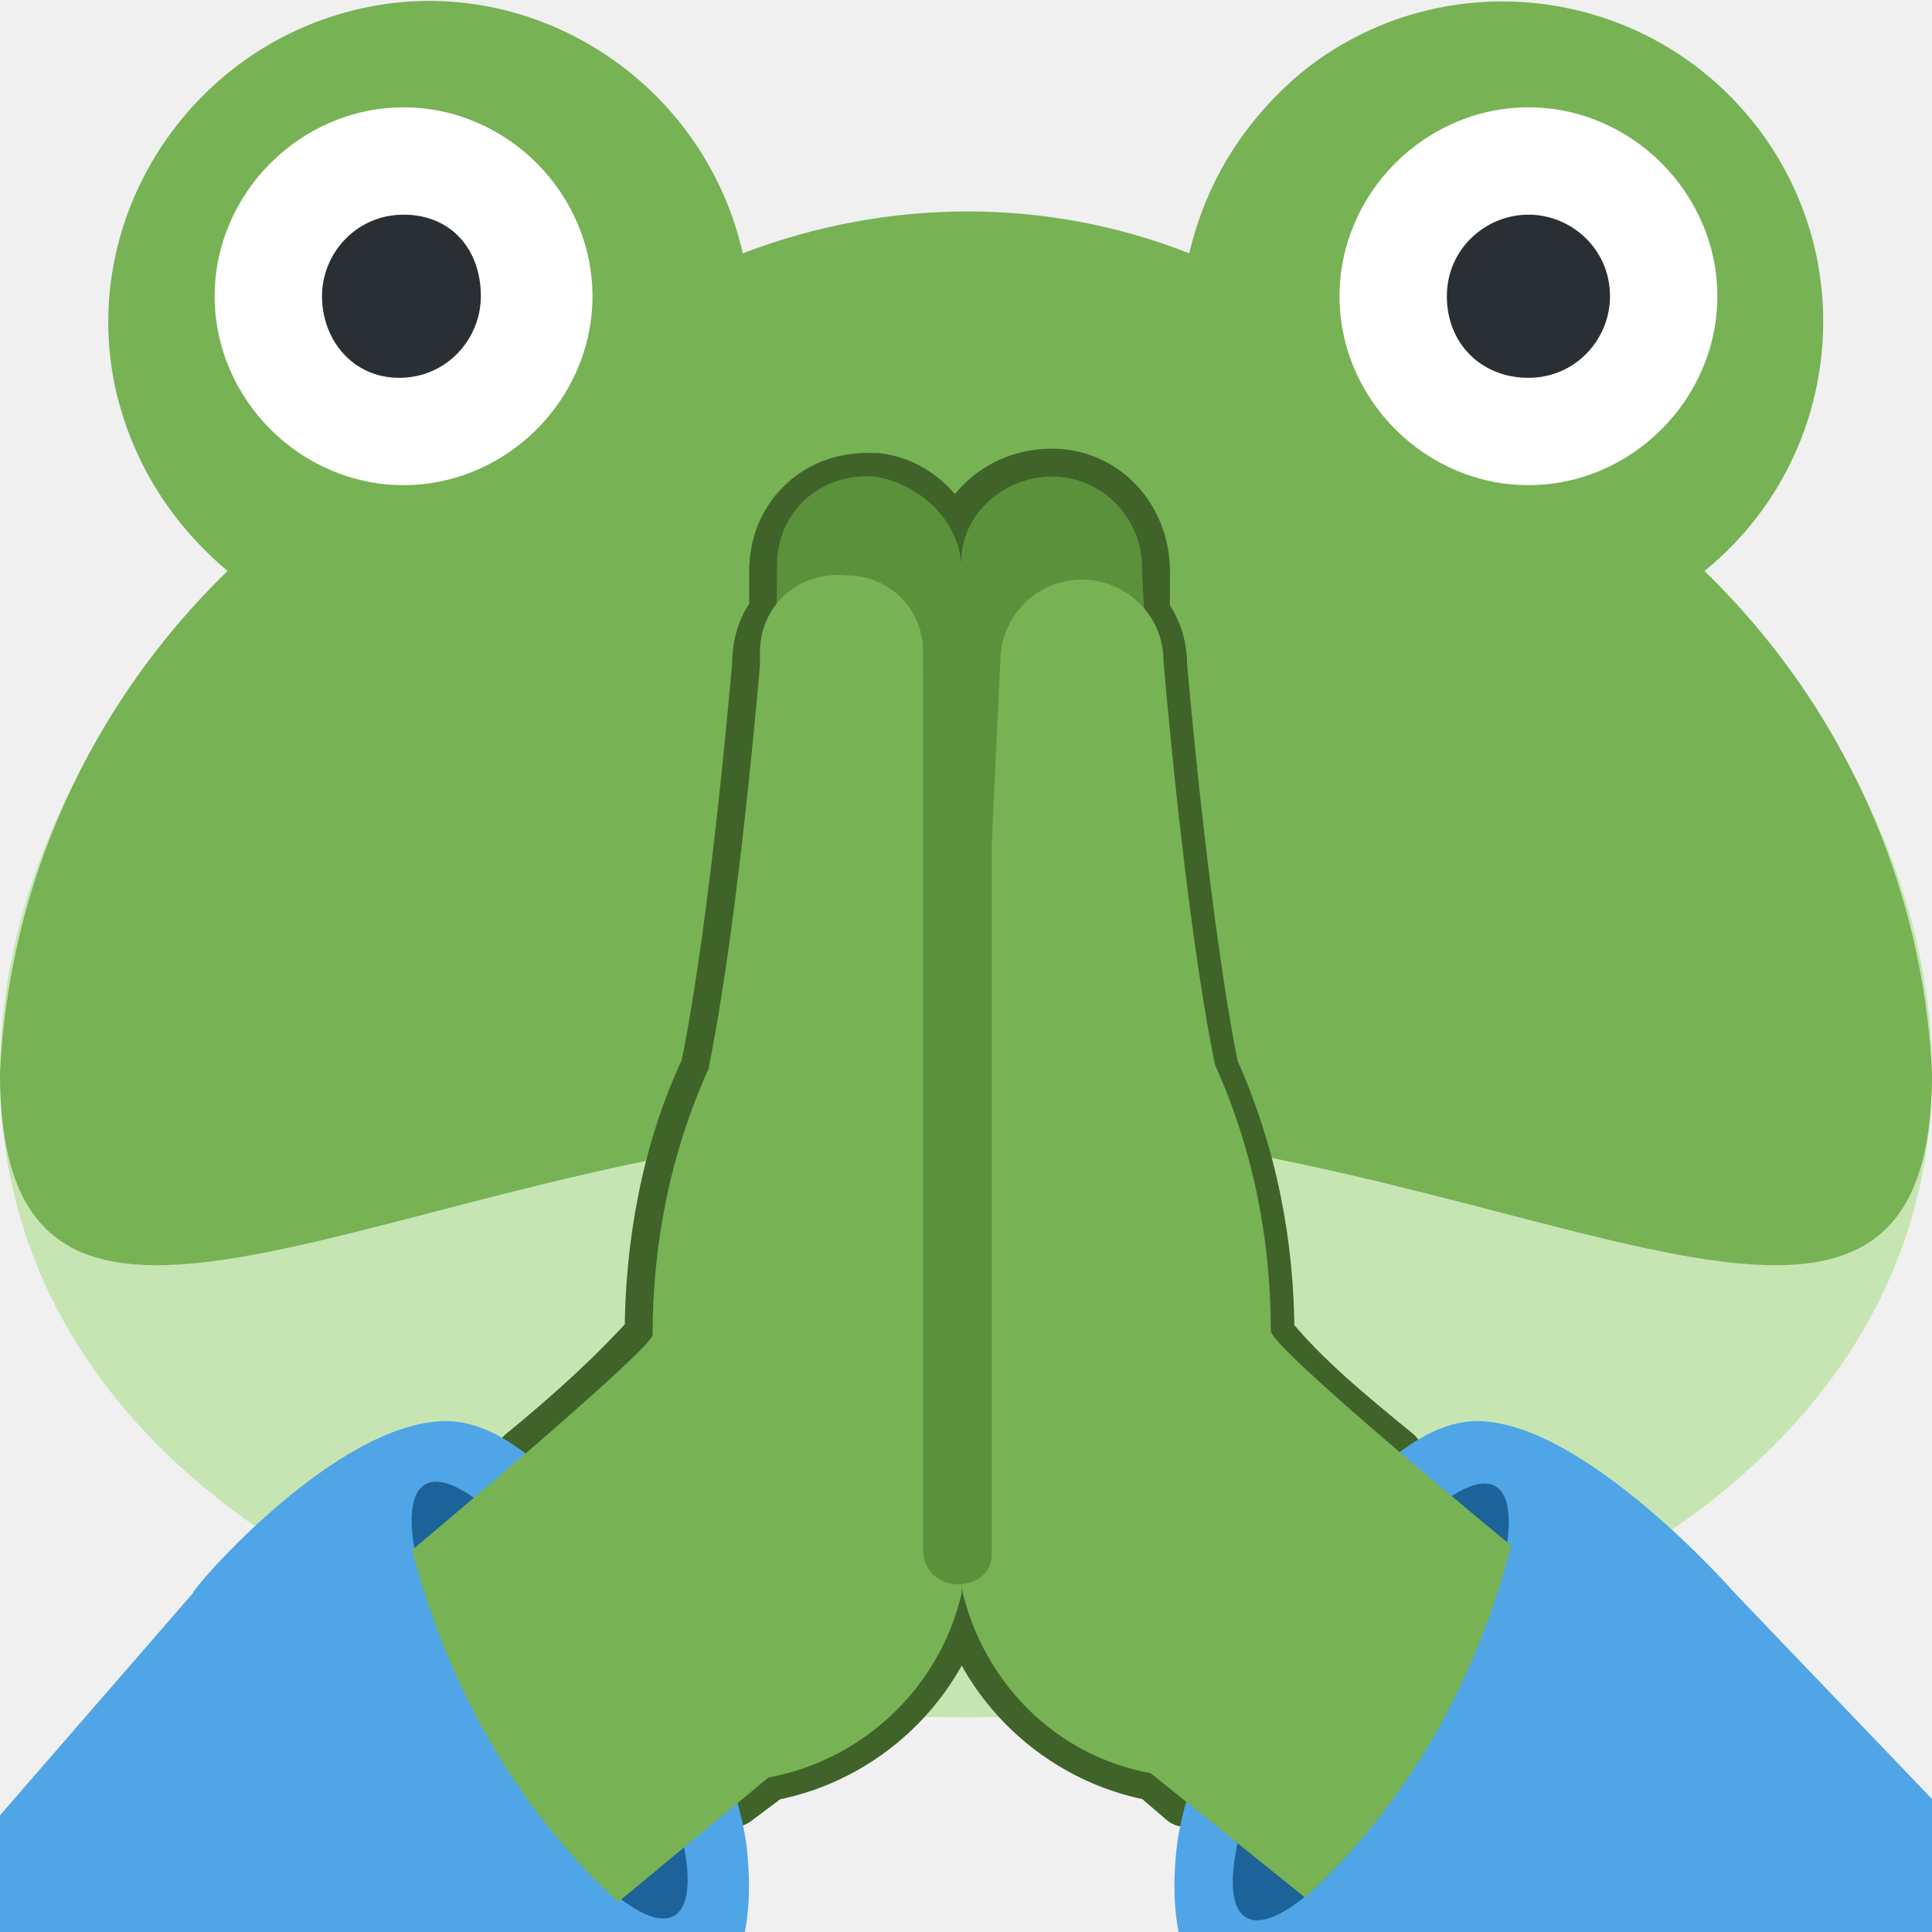
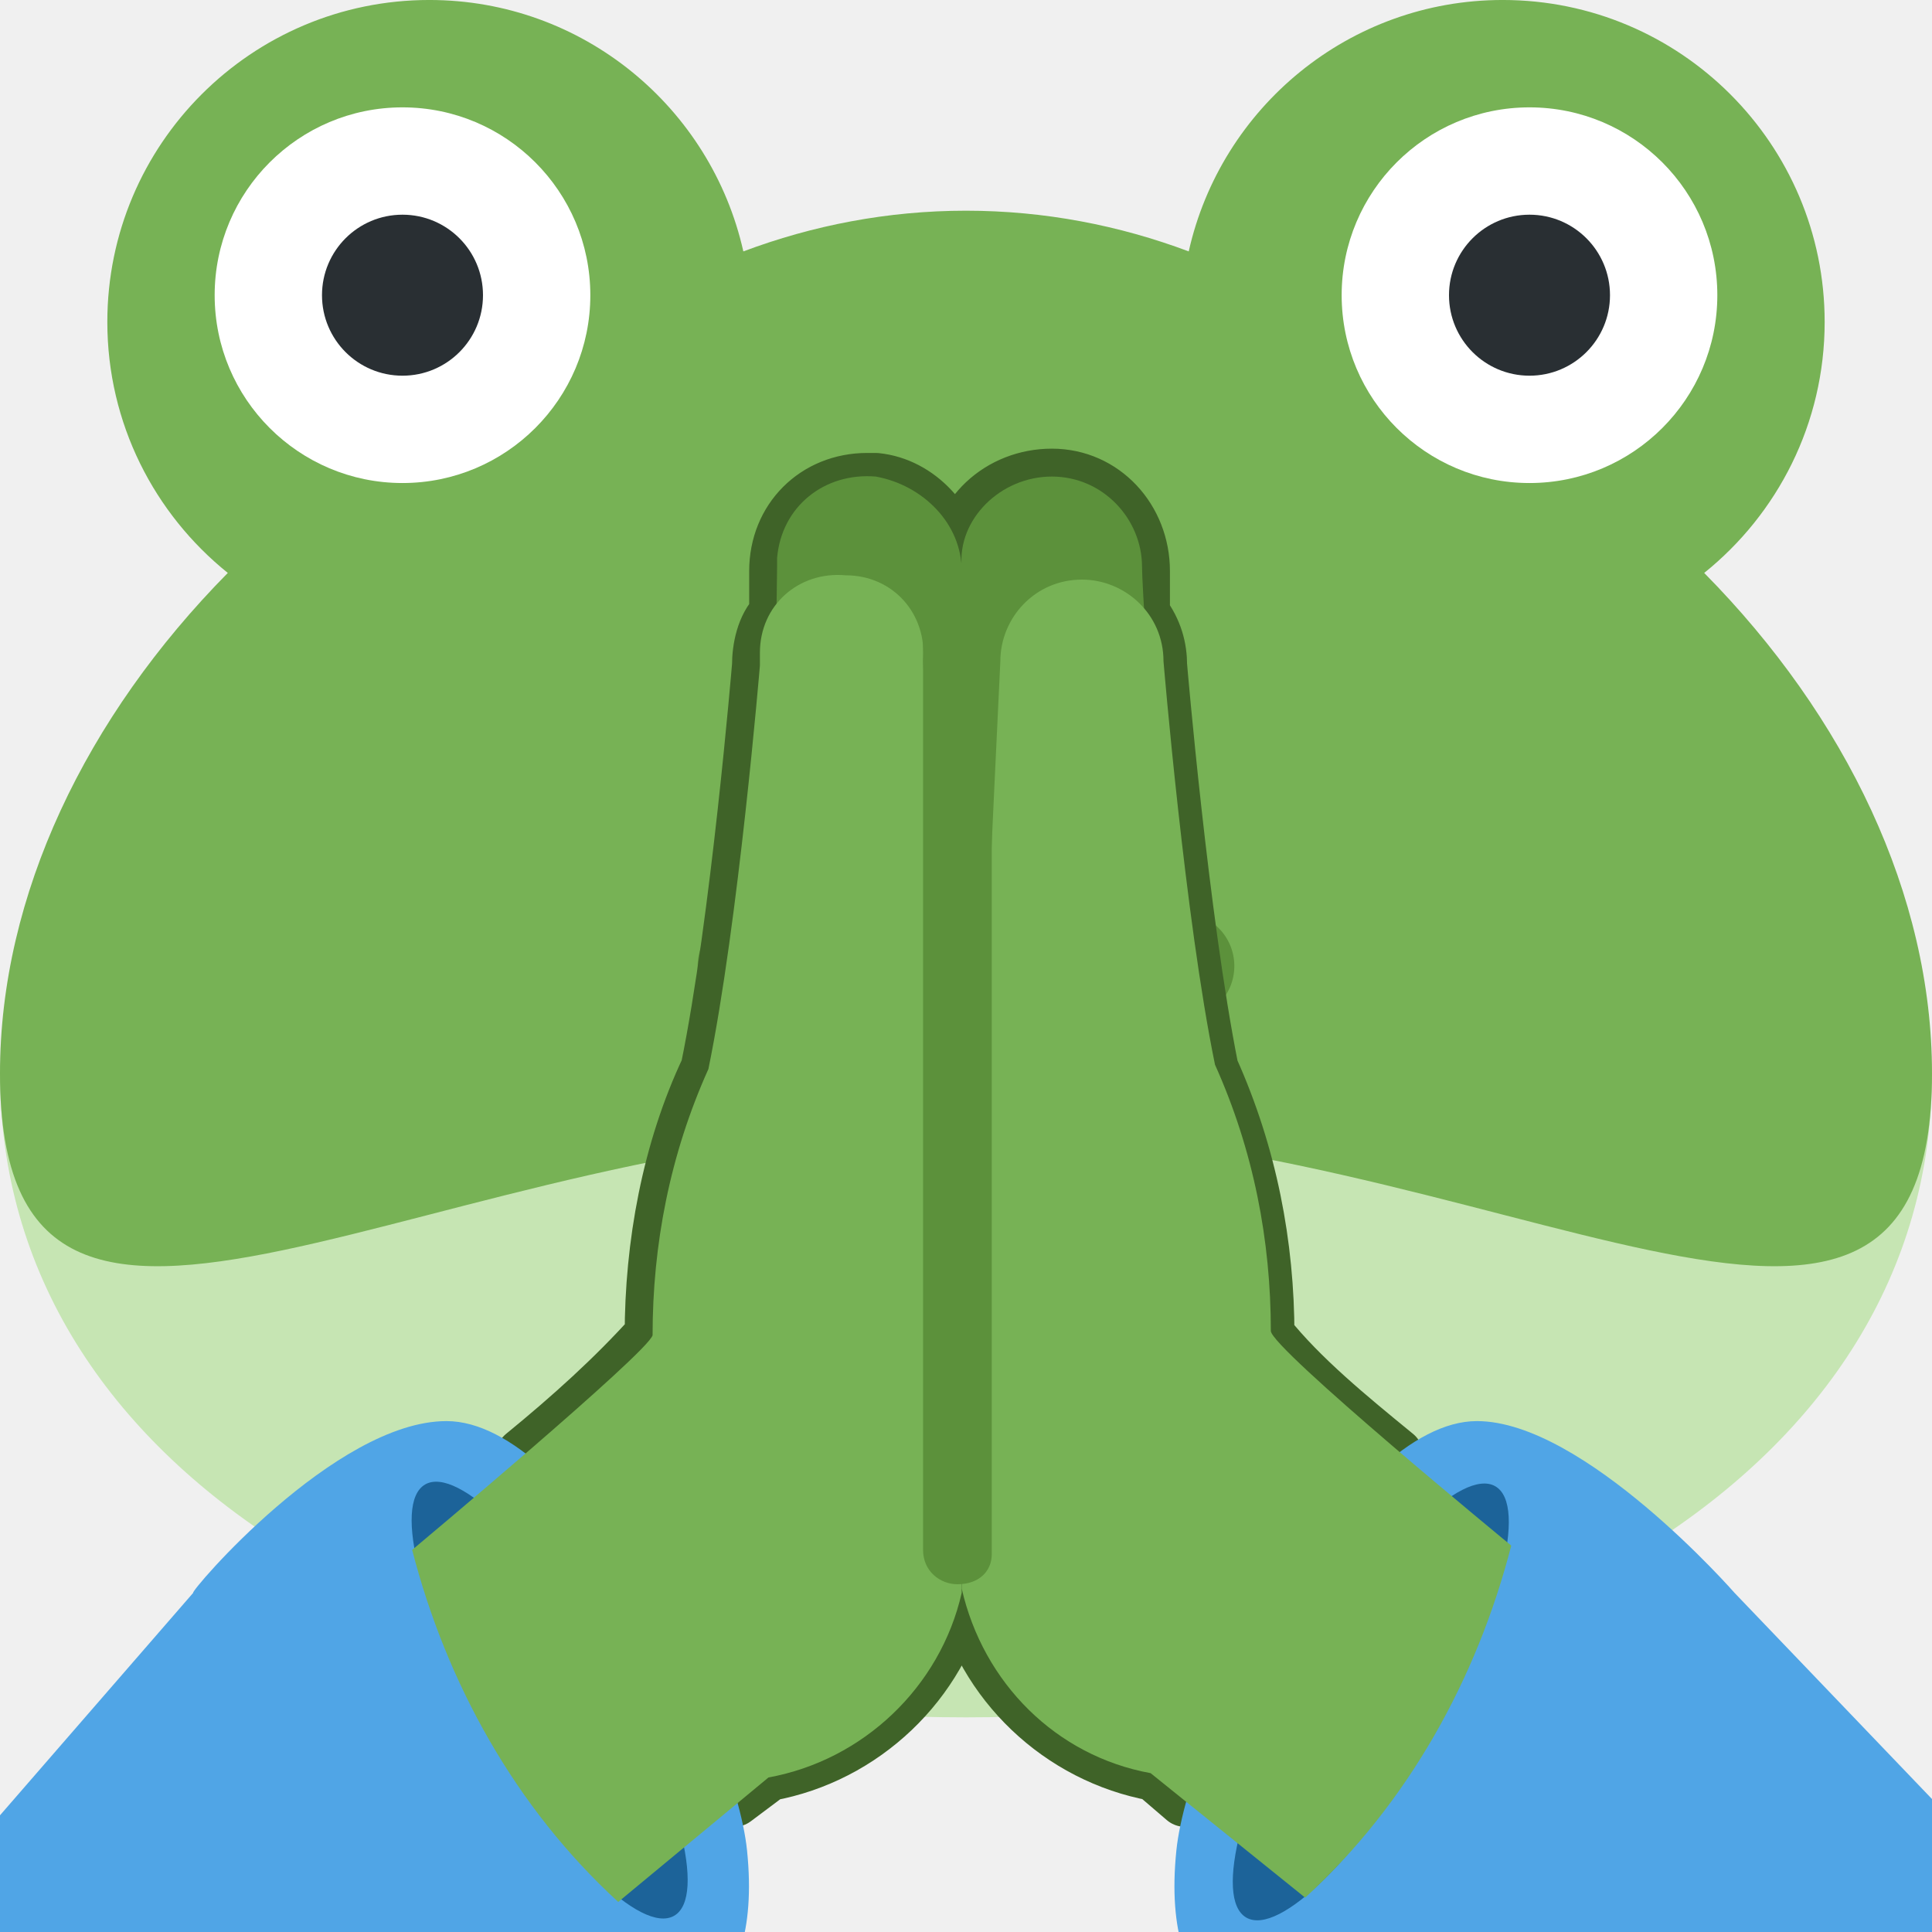
<svg xmlns="http://www.w3.org/2000/svg" version="1.1" id="Ebene_1" x="0px" y="0px" viewBox="0 0 45 45" style="enable-background:new 0 0 45 45;" xml:space="preserve">
-   <style type="text/css">
+   <defs id="defs46" />
+   <style type="text/css" id="style2">
	.st0{fill:#C6E5B3;}
	.st1{fill:#77B255;}
	.st2{fill:#FFFFFF;}
	.st3{fill:#292F33;}
	.st4{fill:#5C913B;}
	.st5{fill:#5C913B;stroke:#3F6328;stroke-width:1.3;stroke-linecap:round;stroke-linejoin:round;}
	.st6{fill:#50A5E6;}
	.st7{fill:#1C6399;}
</style>
-   <g>
-     <g>
-       <path id="path22" class="st0" d="M45,25c0,9.3-10.1,15-22.5,15S0,34.3,0,25S10.1,6.2,22.5,6.2S45,15.7,45,25" />
-       <path id="path26" class="st1" d="M39.7,13.3c3.2-2.6,3.7-7.3,1.1-10.5c-2.6-3.2-7.3-3.7-10.5-1.1c-1.3,1.1-2.2,2.5-2.6,4.2    c-3.3-1.3-7-1.3-10.4,0c-0.9-4-4.9-6.6-8.9-5.7S1.8,5.1,2.7,9.1c0.4,1.7,1.3,3.1,2.6,4.2C2.1,16.4,0.2,20.6,0,25    c0,9.3,10.1,1.2,22.5,1.2S45,34.3,45,25C44.8,20.6,42.9,16.4,39.7,13.3" />
-       <path id="path30" class="st2" d="M13.8,6.9c0,2.4-2,4.4-4.4,4.4S5,9.3,5,6.9s2-4.4,4.4-4.4S13.8,4.5,13.8,6.9L13.8,6.9" />
-       <path id="path34" class="st3" d="M11.2,6.9c0,1-0.8,1.9-1.9,1.9S7.5,7.9,7.5,6.9c0-1,0.8-1.9,1.9-1.9S11.2,5.8,11.2,6.9L11.2,6.9" />
-       <path id="path38" class="st2" d="M40,6.9c0,2.4-2,4.4-4.4,4.4s-4.4-2-4.4-4.4s2-4.4,4.4-4.4C38,2.5,40,4.5,40,6.9    C40,6.9,40,6.9,40,6.9" />
-       <path id="path42" class="st3" d="M37.5,6.9c0,1-0.8,1.9-1.9,1.9s-1.9-0.8-1.9-1.9S34.6,5,35.6,5S37.5,5.8,37.5,6.9    C37.5,6.9,37.5,6.9,37.5,6.9" />
-       <path id="path46" class="st4" d="M18.8,22.5c0,0.7-0.6,1.2-1.2,1.2s-1.2-0.6-1.2-1.2s0.6-1.2,1.2-1.2S18.8,21.8,18.8,22.5" />
-       <path id="path50" class="st4" d="M28.2,22.5c0,0.7-0.6,1.2-1.2,1.2s-1.2-0.6-1.2-1.2s0.6-1.2,1.2-1.2S28.2,21.8,28.2,22.5" />
+   <g id="g41">
+     <g id="g900" transform="translate(30.47986,24.94962)">
+       <path id="path22-3" style="fill:#c6e5b3;fill-opacity:1;fill-rule:nonzero;stroke:none;stroke-width:1.25" d="m 14.52,0.051 c 0,9.32 -10.074,15 -22.5,15 -12.426,0 -22.5,-5.68 -22.5,-15 h 45" />
+       <path id="path26-6" style="fill:#77b255;fill-opacity:1;fill-rule:nonzero;stroke:none;stroke-width:1.25" d="m 9.214,-11.605 c 1.71,-1.375 2.806,-3.481 2.806,-5.845 0,-4.141 -3.357,-7.5 -7.5,-7.5 -3.576,0 -6.562,2.506 -7.312,5.856 -1.611,-0.604 -3.355,-0.948 -5.188,-0.948 -1.831,0 -3.576,0.344 -5.186,0.948 -0.751,-3.35 -3.737,-5.856 -7.314,-5.856 -4.141,0 -7.5,3.359 -7.5,7.5 0,2.364 1.097,4.47 2.806,5.845 -3.306,3.35 -5.306,7.511 -5.306,11.655 0,9.32 10.074,1.25 22.5,1.25 12.428,0 22.5,8.07 22.5,-1.25 0,-4.144 -1.999,-8.305 -5.306,-11.655" />
+       <path id="path30-7" style="fill:#ffffff;fill-opacity:1;fill-rule:nonzero;stroke:none;stroke-width:1.25" d="m -16.73,-18.074 c 0,2.416 -1.959,4.375 -4.375,4.375 -2.416,0 -4.375,-1.959 -4.375,-4.375 0,-2.416 1.959,-4.375 4.375,-4.375 2.416,0 4.375,1.959 4.375,4.375" />
+       <path id="path34-5" style="fill:#292f33;fill-opacity:1;fill-rule:nonzero;stroke:none;stroke-width:1.25" d="m -19.23,-18.074 c 0,1.036 -0.839,1.875 -1.875,1.875 -1.036,0 -1.875,-0.839 -1.875,-1.875 0,-1.036 0.839,-1.875 1.875,-1.875 1.036,0 1.875,0.839 1.875,1.875" />
+       <path id="path38-3" style="fill:#ffffff;fill-opacity:1;fill-rule:nonzero;stroke:none;stroke-width:1.25" d="m 9.52,-18.074 c 0,2.416 -1.958,4.375 -4.375,4.375 -2.417,0 -4.375,-1.959 -4.375,-4.375 0,-2.416 1.958,-4.375 4.375,-4.375 2.417,0 4.375,1.959 4.375,4.375" />
+       <path id="path42-5" style="fill:#292f33;fill-opacity:1;fill-rule:nonzero;stroke:none;stroke-width:1.25" d="m 7.02,-18.074 c 0,1.036 -0.84,1.875 -1.875,1.875 -1.035,0 -1.875,-0.839 -1.875,-1.875 0,-1.036 0.84,-1.875 1.875,-1.875 1.035,0 1.875,0.839 1.875,1.875" />
+       <path id="path46-6" style="fill:#5c913b;fill-opacity:1;fill-rule:nonzero;stroke:none;stroke-width:1.25" d="m -11.73,-2.449 c 0,0.691 -0.56,1.25 -1.25,1.25 -0.69,0 -1.25,-0.559 -1.25,-1.25 0,-0.691 0.56,-1.25 1.25,-1.25 0.69,0 1.25,0.559 1.25,1.25" />
+       <path id="path50-2" style="fill:#5c913b;fill-opacity:1;fill-rule:nonzero;stroke:none;stroke-width:1.25" d="m -1.73,-2.449 c 0,0.691 -0.559,1.25 -1.25,1.25 -0.691,0 -1.25,-0.559 -1.25,-1.25 0,-0.691 0.559,-1.25 1.25,-1.25 0.691,0 1.25,0.559 1.25,1.25" />
    </g>
-     <g>
-       <path class="st5" d="M32.5,33.9c-2.1,1.6-4.2,5.5-4.9,8l-0.7-0.6c-2.2-0.4-4-2.1-4.5-4.3v-0.1l0,0V37c-0.5,2.2-2.3,3.9-4.5,4.3    l-0.8,0.6c-0.7-2.5-2.8-6.4-4.9-8c1.1-0.9,2.1-1.8,3-2.8c0-2.1,0.4-4.3,1.3-6.2c0.7-3.4,1.2-9.4,1.2-9.4c0-0.4,0.1-0.9,0.4-1.2    c0-0.5,0-0.9,0-1c0-1.2,0.9-2.1,2.1-2.1c0.1,0,0.1,0,0.2,0c1,0.1,1.8,1,1.9,2c0,0,0,0.1,0,0.1v-0.1c0-1.2,1-2.1,2.2-2.1    s2.1,1,2.1,2.2c0,0.1,0,0.5,0,1c0.3,0.4,0.4,0.8,0.4,1.2c0,0,0.5,5.9,1.2,9.4c0.9,2,1.3,4.1,1.3,6.2C30.3,32.1,31.4,33,32.5,33.9z    " />
-       <g>
-         <path class="st6" d="M10.4,33.1c3,0,6.7,7.1,7,10c0.4,3.9-2,4-2,4h-11l-6.5-2.4l6.6-7.6C4.4,37.1,7.8,33.1,10.4,33.1z" />
-         <ellipse transform="matrix(0.866 -0.5 0.5 0.866 -18.0823 11.7052)" class="st7" cx="12.8" cy="39.6" rx="1.6" ry="5.8" />
-         <path class="st4" d="M20.4,11.1c-1.2-0.1-2.2,0.7-2.3,1.9c0,0.1,0,0.1,0,0.2c0,0.8-0.2,10.3-0.2,10.3l4.4,5.6l0.1-15.8     C22.4,12.2,21.5,11.3,20.4,11.1z" />
-         <path class="st1" d="M21.5,15.4c0.1-1.1-0.7-2-1.8-2c-1.1-0.1-2,0.7-2,1.8c0,0.1,0,0.2,0,0.3c0,0-0.5,6-1.2,9.4     c-0.9,2-1.3,4.1-1.3,6.2c-0.1,0.4-5.6,5-5.6,5c0.8,3.1,2.4,6,4.8,8.2l3.5-2.9c2.2-0.4,4-2.1,4.5-4.3C22.4,34,21.5,15.4,21.5,15.4     z" />
+     <g id="g39">
+       <path class="st5" d="m 32.5,33.9 c -2.1,1.6 -4.2,5.5 -4.9,8 l -0.7,-0.6 c -2.2,-0.4 -4,-2.1 -4.5,-4.3 v -0.1 0 0.1 c -0.5,2.2 -2.3,3.9 -4.5,4.3 l -0.8,0.6 c -0.7,-2.5 -2.8,-6.4 -4.9,-8 1.1,-0.9 2.1,-1.8 3,-2.8 0,-2.1 0.4,-4.3 1.3,-6.2 0.7,-3.4 1.2,-9.4 1.2,-9.4 0,-0.4 0.1,-0.9 0.4,-1.2 0,-0.5 0,-0.9 0,-1 0,-1.2 0.9,-2.1 2.1,-2.1 0.1,0 0.1,0 0.2,0 1,0.1 1.8,1 1.9,2 0,0 0,0.1 0,0.1 v -0.1 c 0,-1.2 1,-2.1 2.2,-2.1 1.2,0 2.1,1 2.1,2.2 0,0.1 0,0.5 0,1 0.3,0.4 0.4,0.8 0.4,1.2 0,0 0.5,5.9 1.2,9.4 0.9,2 1.3,4.1 1.3,6.2 0.8,1 1.9,1.9 3,2.8 z" id="path14" />
+       <g id="g25">
+         <path class="st6" d="m 10.4,33.1 c 3,0 6.7,7.1 7,10 0.4,3.9 -2,4 -2,4 h -11 l -6.5,-2.4 6.6,-7.6 c -0.1,0 3.3,-4 5.9,-4 z" id="path16" />
+         <ellipse transform="matrix(0.866,-0.5,0.5,0.866,-18.0823,11.7052)" class="st7" cx="12.8" cy="39.6" rx="1.6" ry="5.8" id="ellipse18" />
+         <path class="st4" d="m 20.4,11.1 c -1.2,-0.1 -2.2,0.7 -2.3,1.9 0,0.1 0,0.1 0,0.2 0,0.8 -0.2,10.3 -0.2,10.3 l 4.4,5.6 0.1,-15.8 c 0,-1.1 -0.9,-2 -2,-2.2 z" id="path20" />
+         <path class="st1" d="m 21.5,15.4 c 0.1,-1.1 -0.7,-2 -1.8,-2 -1.1,-0.1 -2,0.7 -2,1.8 0,0.1 0,0.2 0,0.3 0,0 -0.5,6 -1.2,9.4 -0.9,2 -1.3,4.1 -1.3,6.2 -0.1,0.4 -5.6,5 -5.6,5 0.8,3.1 2.4,6 4.8,8.2 l 3.5,-2.9 c 2.2,-0.4 4,-2.1 4.5,-4.3 0,-3.1 -0.9,-21.7 -0.9,-21.7 z" id="path23" />
      </g>
-       <g>
-         <path class="st6" d="M34.4,33.1c-3,0-6.7,7.1-7,10c-0.4,3.9,2,4,2,4h11l6.8-2.9l-6.8-7.1C40.4,37.1,36.9,33.1,34.4,33.1z" />
-         <ellipse transform="matrix(0.5 -0.866 0.866 0.5 -18.3151 47.4665)" class="st7" cx="31.9" cy="39.6" rx="5.8" ry="1.6" />
-         <path class="st4" d="M24.5,11.1c1.2,0,2.1,1,2.1,2.1c0,0.8,0.7,10.8,0.7,10.8l-4.9,5V13.2C22.3,12.1,23.3,11.1,24.5,11.1     C24.5,11.1,24.5,11.1,24.5,11.1z" />
-         <path class="st1" d="M23.3,15.4c0-1,0.8-1.9,1.9-1.9c1,0,1.9,0.8,1.9,1.9c0,0,0,0,0,0c0,0,0.5,6,1.2,9.4c0.9,2,1.3,4.1,1.3,6.2     c0,0.4,5.6,5,5.6,5c-0.8,3.1-2.4,6-4.8,8.2l-3.6-2.9c-2.2-0.4-3.9-2.1-4.4-4.3C22.4,34,23.3,15.4,23.3,15.4z" />
+       <g id="g35">
+         <path class="st6" d="m 34.4,33.1 c -3,0 -6.7,7.1 -7,10 -0.4,3.9 2,4 2,4 h 11 l 6.8,-2.9 -6.8,-7.1 c 0,0 -3.5,-4 -6,-4 z" id="path27" />
+         <ellipse transform="matrix(0.5,-0.866,0.866,0.5,-18.3151,47.4665)" class="st7" cx="31.9" cy="39.6" rx="5.8" ry="1.6" id="ellipse29" />
+         <path class="st4" d="m 24.5,11.1 c 1.2,0 2.1,1 2.1,2.1 0,0.8 0.7,10.8 0.7,10.8 l -4.9,5 V 13.2 c -0.1,-1.1 0.9,-2.1 2.1,-2.1 0,0 0,0 0,0 z" id="path31" />
+         <path class="st1" d="m 23.3,15.4 c 0,-1 0.8,-1.9 1.9,-1.9 1,0 1.9,0.8 1.9,1.9 0,0 0,0 0,0 0,0 0.5,6 1.2,9.4 0.9,2 1.3,4.1 1.3,6.2 0,0.4 5.6,5 5.6,5 -0.8,3.1 -2.4,6 -4.8,8.2 l -3.6,-2.9 c -2.2,-0.4 -3.9,-2.1 -4.4,-4.3 0,-3 0.9,-21.6 0.9,-21.6 z" id="path33" />
      </g>
-       <path class="st4" d="M22.3,36.9c-0.4,0-0.8-0.3-0.8-0.8V13.9c0-0.4,0.3-0.8,0.8-0.8s0.8,0.3,0.8,0.8v22.3    C23.1,36.6,22.8,36.9,22.3,36.9C22.3,36.9,22.3,36.9,22.3,36.9z" />
+       <path class="st4" d="m 22.3,36.9 c -0.4,0 -0.8,-0.3 -0.8,-0.8 V 13.9 c 0,-0.4 0.3,-0.8 0.8,-0.8 0.5,0 0.8,0.3 0.8,0.8 v 22.3 c 0,0.4 -0.3,0.7 -0.8,0.7 0,0 0,0 0,0 z" id="path37" />
    </g>
  </g>
</svg>
